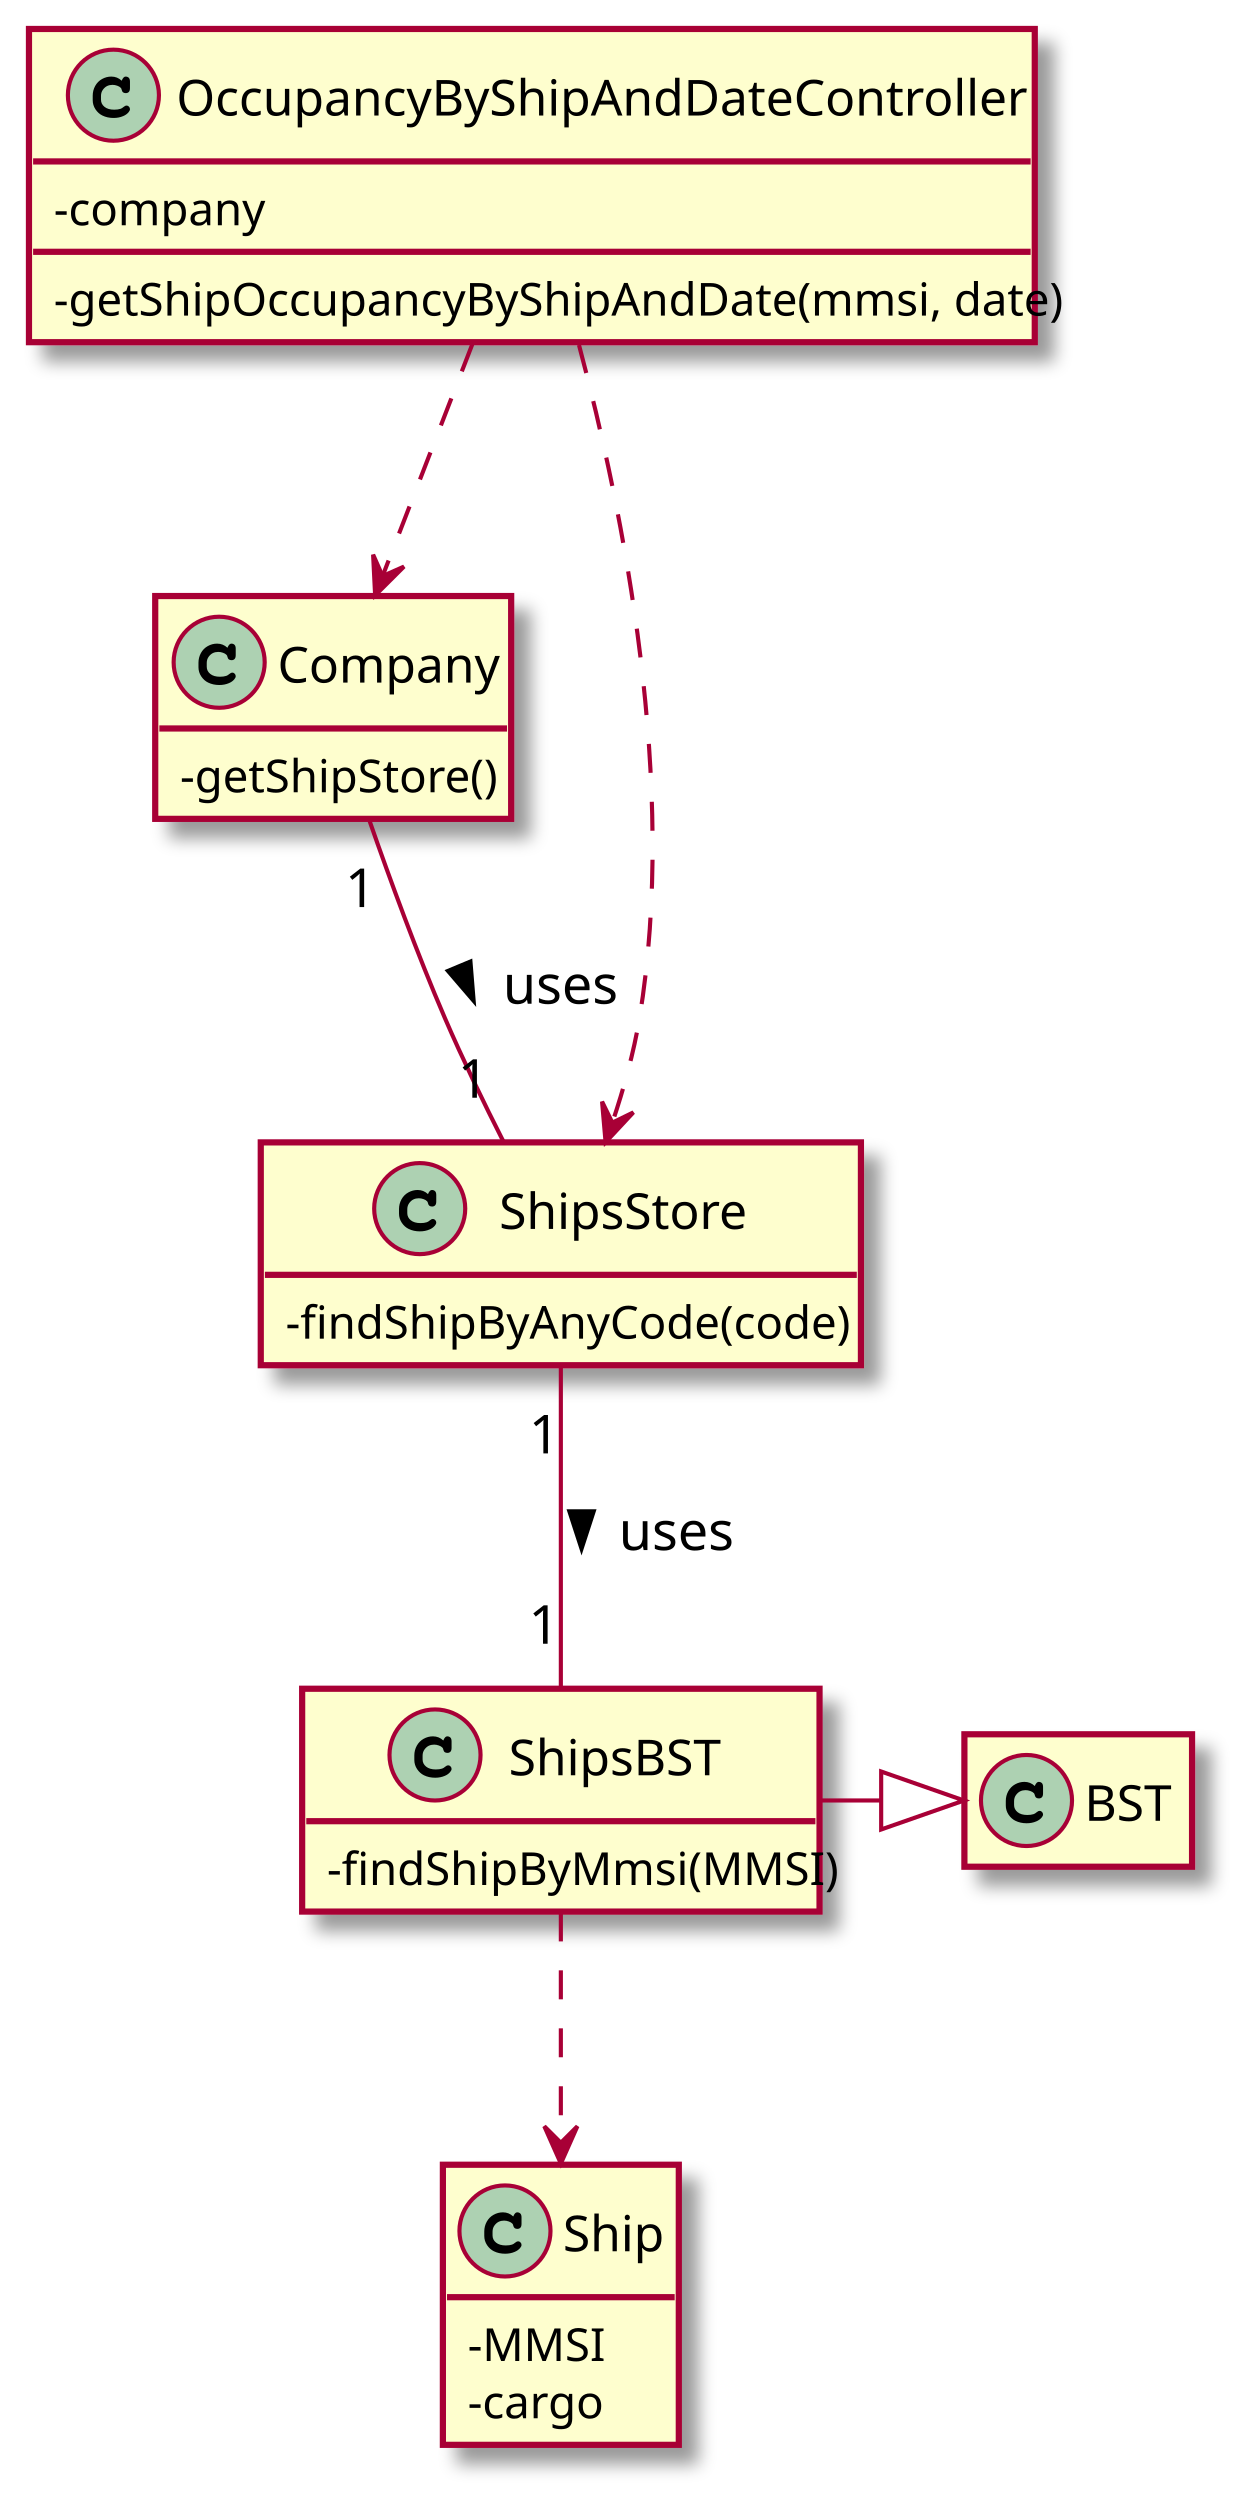
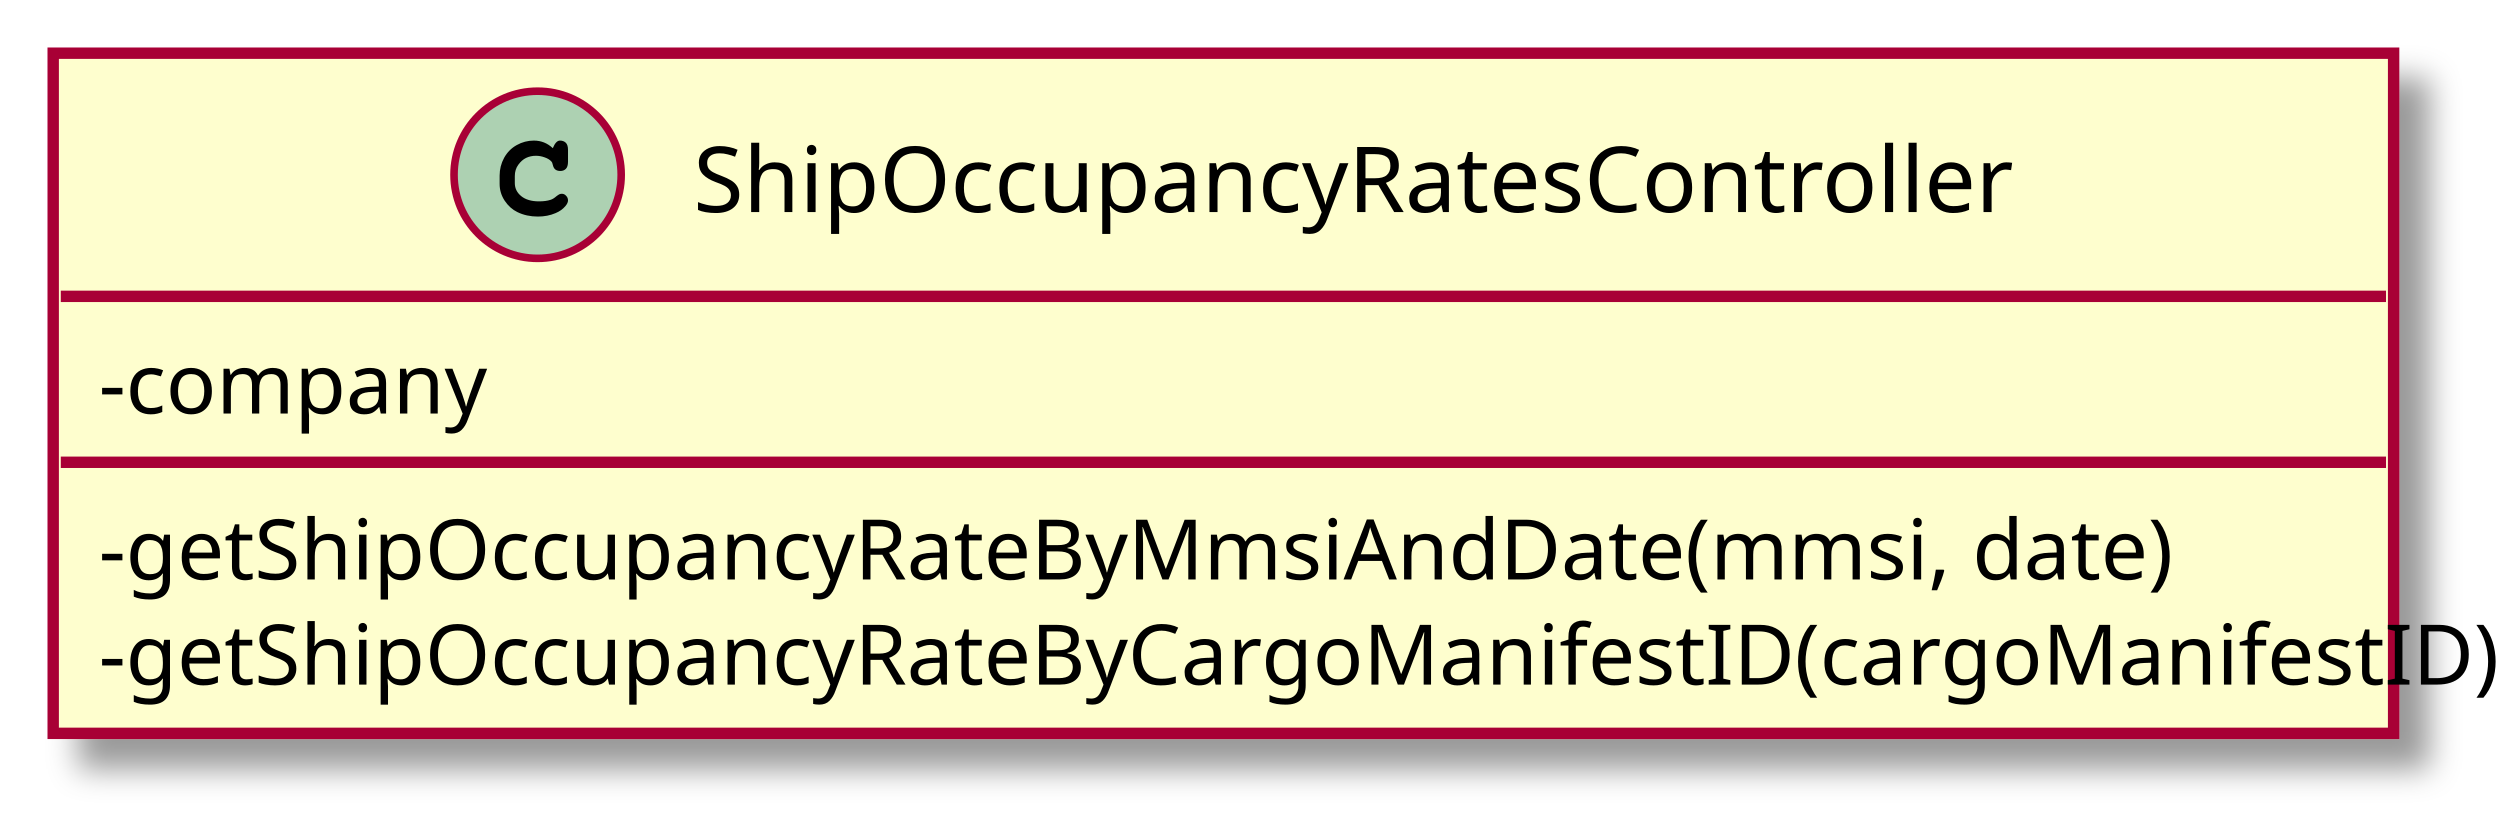
- <svg xmlns="http://www.w3.org/2000/svg" contentScriptType="application/ecmascript" contentStyleType="text/css" height="604px" preserveAspectRatio="none" style="width:302px;height:604px;background:#FFFFFF;" version="1.1" viewBox="0 0 302 604" width="302px" zoomAndPan="magnify">
+ <svg xmlns="http://www.w3.org/2000/svg" contentScriptType="application/ecmascript" contentStyleType="text/css" height="110px" preserveAspectRatio="none" style="width:329px;height:110px;background:#FFFFFF;" version="1.1" viewBox="0 0 329 110" width="329px" zoomAndPan="magnify">
  <defs>
-     <filter height="300%" id="f14f7fsu9xk8sq" width="300%" x="-1" y="-1">
+     <filter height="300%" id="f3236rkwdsa5h" width="300%" x="-1" y="-1">
      <feGaussianBlur result="blurOut" stdDeviation="2.0" />
      <feColorMatrix in="blurOut" result="blurOut2" type="matrix" values="0 0 0 0 0 0 0 0 0 0 0 0 0 0 0 0 0 0 .4 0" />
      <feOffset dx="4.0" dy="4.0" in="blurOut2" result="blurOut3" />
      <feBlend in="SourceGraphic" in2="blurOut3" mode="normal" />
    </filter>
  </defs>
  <g>
-     <rect codeLine="7" fill="#FEFECE" filter="url(#f14f7fsu9xk8sq)" height="75.672" id="OccupancyByShipAndDateController" style="stroke:#A80036;stroke-width:1.5;" width="243" x="7" y="7" />
-     <ellipse cx="27.4" cy="23" fill="#ADD1B2" rx="11" ry="11" style="stroke:#A80036;stroke-width:1.0;" />
-     <path d="M29.4,19.5 Q29.603,19 29.837,18.75 Q30.072,18.5 30.337,18.5 Q30.806,18.5 31.103,18.781 Q31.4,19.062 31.4,19.719 L31.4,21.281 Q31.4,21.938 31.119,22.219 Q30.837,22.5 30.4,22.5 Q30.009,22.5 29.759,22.328 Q29.509,22.156 29.4,21.703 Q29.353,21.391 29.181,21.219 Q28.869,20.891 28.306,20.703 Q27.744,20.5 27.181,20.5 Q26.478,20.5 25.884,20.781 Q25.306,21.062 24.853,21.688 Q24.4,22.312 24.4,23.172 L24.4,24.094 Q24.4,25.125 25.244,25.812 Q26.087,26.5 27.587,26.5 Q28.478,26.5 29.103,26.297 Q29.462,26.188 29.869,25.828 Q30.134,25.625 30.275,25.562 Q30.416,25.5 30.587,25.5 Q30.916,25.5 31.15,25.766 Q31.4,26.016 31.4,26.375 Q31.4,26.719 31.056,27.125 Q30.556,27.719 29.759,28.047 Q28.712,28.5 27.431,28.5 Q25.931,28.5 24.728,27.906 Q23.759,27.438 23.072,26.422 Q22.4,25.406 22.4,24.203 L22.4,23.109 Q22.4,21.859 22.994,20.766 Q23.603,19.672 24.65,19.094 Q25.712,18.5 26.9,18.5 Q27.619,18.5 28.244,18.75 Q28.869,19 29.4,19.5 Z " fill="#000000" />
-     <text fill="#000000" font-family="sans-serif" font-size="12" lengthAdjust="spacing" textLength="199" x="42.6" y="27.91">OccupancyByShipAndDateController</text>
-     <line style="stroke:#A80036;stroke-width:1.5;" x1="8" x2="249" y1="39" y2="39" />
+     <rect codeLine="7" fill="#FEFECE" filter="url(#f3236rkwdsa5h)" height="89.508" id="ShipOccupancyRatesController" style="stroke:#A80036;stroke-width:1.5;" width="308" x="7" y="7" />
+     <ellipse cx="70.75" cy="23" fill="#ADD1B2" rx="11" ry="11" style="stroke:#A80036;stroke-width:1.0;" />
+     <path d="M72.75,19.5 Q72.953,19 73.188,18.75 Q73.422,18.5 73.688,18.5 Q74.156,18.5 74.453,18.781 Q74.75,19.062 74.75,19.719 L74.75,21.281 Q74.75,21.938 74.469,22.219 Q74.188,22.5 73.75,22.5 Q73.359,22.5 73.109,22.328 Q72.859,22.156 72.75,21.703 Q72.703,21.391 72.531,21.219 Q72.219,20.891 71.656,20.703 Q71.094,20.5 70.531,20.5 Q69.828,20.5 69.234,20.781 Q68.656,21.062 68.203,21.688 Q67.75,22.312 67.75,23.172 L67.75,24.094 Q67.75,25.125 68.594,25.812 Q69.438,26.5 70.938,26.5 Q71.828,26.5 72.453,26.297 Q72.812,26.188 73.219,25.828 Q73.484,25.625 73.625,25.562 Q73.766,25.5 73.938,25.5 Q74.266,25.5 74.5,25.766 Q74.75,26.016 74.75,26.375 Q74.75,26.719 74.406,27.125 Q73.906,27.719 73.109,28.047 Q72.062,28.5 70.781,28.5 Q69.281,28.5 68.078,27.906 Q67.109,27.438 66.422,26.422 Q65.75,25.406 65.75,24.203 L65.75,23.109 Q65.75,21.859 66.344,20.766 Q66.953,19.672 68,19.094 Q69.062,18.5 70.25,18.5 Q70.969,18.5 71.594,18.75 Q72.219,19 72.75,19.5 Z " fill="#000000" />
+     <text fill="#000000" font-family="sans-serif" font-size="12" lengthAdjust="spacing" textLength="172" x="91.25" y="27.91">ShipOccupancyRatesController</text>
+     <line style="stroke:#A80036;stroke-width:1.5;" x1="8" x2="314" y1="39" y2="39" />
    <text fill="#000000" font-family="sans-serif" font-size="11" lengthAdjust="spacing" textLength="48" x="13" y="54.419">-company</text>
-     <line style="stroke:#A80036;stroke-width:1.5;" x1="8" x2="249" y1="60.836" y2="60.836" />
-     <text fill="#000000" font-family="sans-serif" font-size="11" lengthAdjust="spacing" textLength="231" x="13" y="76.255">-getShipOccupancyByShipAndDate(mmsi, date)</text>
-     <rect codeLine="12" fill="#FEFECE" filter="url(#f14f7fsu9xk8sq)" height="53.836" id="Company" style="stroke:#A80036;stroke-width:1.5;" width="86" x="37.5" y="144" />
-     <ellipse cx="52.95" cy="160" fill="#ADD1B2" rx="11" ry="11" style="stroke:#A80036;stroke-width:1.0;" />
-     <path d="M54.95,156.5 Q55.153,156 55.388,155.75 Q55.622,155.5 55.888,155.5 Q56.356,155.5 56.653,155.781 Q56.95,156.062 56.95,156.719 L56.95,158.281 Q56.95,158.938 56.669,159.219 Q56.388,159.5 55.95,159.5 Q55.559,159.5 55.309,159.328 Q55.059,159.156 54.95,158.703 Q54.903,158.391 54.731,158.219 Q54.419,157.891 53.856,157.703 Q53.294,157.5 52.731,157.5 Q52.028,157.5 51.434,157.781 Q50.856,158.062 50.403,158.688 Q49.95,159.312 49.95,160.172 L49.95,161.094 Q49.95,162.125 50.794,162.812 Q51.638,163.5 53.138,163.5 Q54.028,163.5 54.653,163.297 Q55.013,163.188 55.419,162.828 Q55.684,162.625 55.825,162.562 Q55.966,162.5 56.138,162.5 Q56.466,162.5 56.7,162.766 Q56.95,163.016 56.95,163.375 Q56.95,163.719 56.606,164.125 Q56.106,164.719 55.309,165.047 Q54.263,165.5 52.981,165.5 Q51.481,165.5 50.278,164.906 Q49.309,164.438 48.622,163.422 Q47.95,162.406 47.95,161.203 L47.95,160.109 Q47.95,158.859 48.544,157.766 Q49.153,156.672 50.2,156.094 Q51.263,155.5 52.45,155.5 Q53.169,155.5 53.794,155.75 Q54.419,156 54.95,156.5 Z " fill="#000000" />
-     <text fill="#000000" font-family="sans-serif" font-size="12" lengthAdjust="spacing" textLength="53" x="67.05" y="164.91">Company</text>
-     <line style="stroke:#A80036;stroke-width:1.5;" x1="38.5" x2="122.5" y1="176" y2="176" />
-     <text fill="#000000" font-family="sans-serif" font-size="11" lengthAdjust="spacing" textLength="74" x="43.5" y="191.419">-getShipStore()</text>
-     <rect codeLine="16" fill="#FEFECE" filter="url(#f14f7fsu9xk8sq)" height="53.836" id="ShipsStore" style="stroke:#A80036;stroke-width:1.5;" width="145" x="63" y="276" />
-     <ellipse cx="101.4" cy="292" fill="#ADD1B2" rx="11" ry="11" style="stroke:#A80036;stroke-width:1.0;" />
-     <path d="M103.4,288.5 Q103.603,288 103.838,287.75 Q104.072,287.5 104.338,287.5 Q104.806,287.5 105.103,287.781 Q105.4,288.062 105.4,288.719 L105.4,290.281 Q105.4,290.938 105.119,291.219 Q104.838,291.5 104.4,291.5 Q104.009,291.5 103.759,291.328 Q103.509,291.156 103.4,290.703 Q103.353,290.391 103.181,290.219 Q102.869,289.891 102.306,289.703 Q101.744,289.5 101.181,289.5 Q100.478,289.5 99.884,289.781 Q99.306,290.062 98.853,290.688 Q98.4,291.312 98.4,292.172 L98.4,293.094 Q98.4,294.125 99.244,294.812 Q100.088,295.5 101.588,295.5 Q102.478,295.5 103.103,295.297 Q103.463,295.188 103.869,294.828 Q104.134,294.625 104.275,294.562 Q104.416,294.5 104.588,294.5 Q104.916,294.5 105.15,294.766 Q105.4,295.016 105.4,295.375 Q105.4,295.719 105.056,296.125 Q104.556,296.719 103.759,297.047 Q102.713,297.5 101.431,297.5 Q99.931,297.5 98.728,296.906 Q97.759,296.438 97.072,295.422 Q96.4,294.406 96.4,293.203 L96.4,292.109 Q96.4,290.859 96.994,289.766 Q97.603,288.672 98.65,288.094 Q99.713,287.5 100.9,287.5 Q101.619,287.5 102.244,287.75 Q102.869,288 103.4,288.5 Z " fill="#000000" />
-     <text fill="#000000" font-family="sans-serif" font-size="12" lengthAdjust="spacing" textLength="61" x="120.6" y="296.91">ShipsStore</text>
-     <line style="stroke:#A80036;stroke-width:1.5;" x1="64" x2="207" y1="308" y2="308" />
-     <text fill="#000000" font-family="sans-serif" font-size="11" lengthAdjust="spacing" textLength="133" x="69" y="323.419">-findShipByAnyCode(code)</text>
-     <rect codeLine="20" fill="#FEFECE" filter="url(#f14f7fsu9xk8sq)" height="53.836" id="ShipsBST" style="stroke:#A80036;stroke-width:1.5;" width="125" x="73" y="408" />
-     <ellipse cx="105.1" cy="424" fill="#ADD1B2" rx="11" ry="11" style="stroke:#A80036;stroke-width:1.0;" />
-     <path d="M107.1,420.5 Q107.303,420 107.537,419.75 Q107.772,419.5 108.037,419.5 Q108.506,419.5 108.803,419.781 Q109.1,420.062 109.1,420.719 L109.1,422.281 Q109.1,422.938 108.819,423.219 Q108.537,423.5 108.1,423.5 Q107.709,423.5 107.459,423.328 Q107.209,423.156 107.1,422.703 Q107.053,422.391 106.881,422.219 Q106.569,421.891 106.006,421.703 Q105.444,421.5 104.881,421.5 Q104.178,421.5 103.584,421.781 Q103.006,422.062 102.553,422.688 Q102.1,423.312 102.1,424.172 L102.1,425.094 Q102.1,426.125 102.944,426.812 Q103.787,427.5 105.287,427.5 Q106.178,427.5 106.803,427.297 Q107.162,427.188 107.569,426.828 Q107.834,426.625 107.975,426.562 Q108.116,426.5 108.287,426.5 Q108.616,426.5 108.85,426.766 Q109.1,427.016 109.1,427.375 Q109.1,427.719 108.756,428.125 Q108.256,428.719 107.459,429.047 Q106.412,429.5 105.131,429.5 Q103.631,429.5 102.428,428.906 Q101.459,428.438 100.772,427.422 Q100.1,426.406 100.1,425.203 L100.1,424.109 Q100.1,422.859 100.694,421.766 Q101.303,420.672 102.35,420.094 Q103.412,419.5 104.6,419.5 Q105.319,419.5 105.944,419.75 Q106.569,420 107.1,420.5 Z " fill="#000000" />
-     <text fill="#000000" font-family="sans-serif" font-size="12" lengthAdjust="spacing" textLength="55" x="122.9" y="428.91">ShipsBST</text>
-     <line style="stroke:#A80036;stroke-width:1.5;" x1="74" x2="197" y1="440" y2="440" />
-     <text fill="#000000" font-family="sans-serif" font-size="11" lengthAdjust="spacing" textLength="113" x="79" y="455.419">-findShipByMmsi(MMSI)</text>
-     <rect codeLine="24" fill="#FEFECE" filter="url(#f14f7fsu9xk8sq)" height="32" id="BST" style="stroke:#A80036;stroke-width:1.5;" width="55" x="233" y="419" />
-     <ellipse cx="248" cy="435" fill="#ADD1B2" rx="11" ry="11" style="stroke:#A80036;stroke-width:1.0;" />
-     <path d="M250,431.5 Q250.203,431 250.438,430.75 Q250.672,430.5 250.938,430.5 Q251.406,430.5 251.703,430.781 Q252,431.062 252,431.719 L252,433.281 Q252,433.938 251.719,434.219 Q251.438,434.5 251,434.5 Q250.609,434.5 250.359,434.328 Q250.109,434.156 250,433.703 Q249.953,433.391 249.781,433.219 Q249.469,432.891 248.906,432.703 Q248.344,432.5 247.781,432.5 Q247.078,432.5 246.484,432.781 Q245.906,433.062 245.453,433.688 Q245,434.312 245,435.172 L245,436.094 Q245,437.125 245.844,437.812 Q246.688,438.5 248.188,438.5 Q249.078,438.5 249.703,438.297 Q250.062,438.188 250.469,437.828 Q250.734,437.625 250.875,437.562 Q251.016,437.5 251.188,437.5 Q251.516,437.5 251.75,437.766 Q252,438.016 252,438.375 Q252,438.719 251.656,439.125 Q251.156,439.719 250.359,440.047 Q249.312,440.5 248.031,440.5 Q246.531,440.5 245.328,439.906 Q244.359,439.438 243.672,438.422 Q243,437.406 243,436.203 L243,435.109 Q243,433.859 243.594,432.766 Q244.203,431.672 245.25,431.094 Q246.312,430.5 247.5,430.5 Q248.219,430.5 248.844,430.75 Q249.469,431 250,431.5 Z " fill="#000000" />
-     <text fill="#000000" font-family="sans-serif" font-size="12" lengthAdjust="spacing" textLength="23" x="262" y="439.91">BST</text>
-     <rect codeLine="26" fill="#FEFECE" filter="url(#f14f7fsu9xk8sq)" height="67.672" id="Ship" style="stroke:#A80036;stroke-width:1.5;" width="57" x="107" y="523" />
-     <ellipse cx="122" cy="539" fill="#ADD1B2" rx="11" ry="11" style="stroke:#A80036;stroke-width:1.0;" />
-     <path d="M124,535.5 Q124.203,535 124.438,534.75 Q124.672,534.5 124.938,534.5 Q125.406,534.5 125.703,534.781 Q126,535.062 126,535.719 L126,537.281 Q126,537.938 125.719,538.219 Q125.438,538.5 125,538.5 Q124.609,538.5 124.359,538.328 Q124.109,538.156 124,537.703 Q123.953,537.391 123.781,537.219 Q123.469,536.891 122.906,536.703 Q122.344,536.5 121.781,536.5 Q121.078,536.5 120.484,536.781 Q119.906,537.062 119.453,537.688 Q119,538.312 119,539.172 L119,540.094 Q119,541.125 119.844,541.812 Q120.688,542.5 122.188,542.5 Q123.078,542.5 123.703,542.297 Q124.062,542.188 124.469,541.828 Q124.734,541.625 124.875,541.562 Q125.016,541.5 125.188,541.5 Q125.516,541.5 125.75,541.766 Q126,542.016 126,542.375 Q126,542.719 125.656,543.125 Q125.156,543.719 124.359,544.047 Q123.312,544.5 122.031,544.5 Q120.531,544.5 119.328,543.906 Q118.359,543.438 117.672,542.422 Q117,541.406 117,540.203 L117,539.109 Q117,537.859 117.594,536.766 Q118.203,535.672 119.25,535.094 Q120.312,534.5 121.5,534.5 Q122.219,534.5 122.844,534.75 Q123.469,535 124,535.5 Z " fill="#000000" />
-     <text fill="#000000" font-family="sans-serif" font-size="12" lengthAdjust="spacing" textLength="25" x="136" y="543.91">Ship</text>
-     <line style="stroke:#A80036;stroke-width:1.5;" x1="108" x2="163" y1="555" y2="555" />
-     <text fill="#000000" font-family="sans-serif" font-size="11" lengthAdjust="spacing" textLength="29" x="113" y="570.419">-MMSI</text>
-     <text fill="#000000" font-family="sans-serif" font-size="11" lengthAdjust="spacing" textLength="32" x="113" y="584.255">-cargo</text>
-     <path codeLine="31" d="M114.1,83.2 C107.18,101.07 98.99,122.23 92.43,139.18 " fill="none" id="OccupancyByShipAndDateController-to-Company" style="stroke:#A80036;stroke-width:1.0;stroke-dasharray:7.0,7.0;" />
-     <polygon fill="#A80036" points="90.63,143.84,97.606,136.887,92.433,139.176,90.144,134.003,90.63,143.84" style="stroke:#A80036;stroke-width:1.0;" />
-     <path codeLine="32" d="M139.88,83.34 C150.63,123.6 163.82,189.52 154.5,246 C153.13,254.3 150.69,263.03 148,271.06 " fill="none" id="OccupancyByShipAndDateController-to-ShipsStore" style="stroke:#A80036;stroke-width:1.0;stroke-dasharray:7.0,7.0;" />
-     <polygon fill="#A80036" points="146.31,275.96,153.023,268.753,147.938,271.233,145.459,266.148,146.31,275.96" style="stroke:#A80036;stroke-width:1.0;" />
-     <path codeLine="33" d="M89.28,198.31 C94.25,212.58 100.79,230.43 107.5,246 C111.76,255.88 116.91,266.5 121.63,275.8 " fill="none" id="Company-ShipsStore" style="stroke:#A80036;stroke-width:1.0;" />
-     <polygon fill="#000000" points="114.426,241.79,113.654,232.311,108.23,234.575,114.426,241.79" style="stroke:#000000;stroke-width:1.0;" />
-     <text fill="#000000" font-family="sans-serif" font-size="13" lengthAdjust="spacing" textLength="28" x="121.5" y="242.495">uses</text>
-     <text fill="#000000" font-family="sans-serif" font-size="13" lengthAdjust="spacing" textLength="7" x="83.369" y="219.141">1</text>
-     <text fill="#000000" font-family="sans-serif" font-size="13" lengthAdjust="spacing" textLength="7" x="110.613" y="265.215">1</text>
-     <path codeLine="34" d="M135.5,330.31 C135.5,352.86 135.5,385.19 135.5,407.73 " fill="none" id="ShipsStore-ShipsBST" style="stroke:#A80036;stroke-width:1.0;" />
-     <polygon fill="#000000" points="140.5,374.176,143.439,365.131,137.561,365.131,140.5,374.176" style="stroke:#000000;stroke-width:1.0;" />
-     <text fill="#000000" font-family="sans-serif" font-size="13" lengthAdjust="spacing" textLength="28" x="149.5" y="374.495">uses</text>
-     <text fill="#000000" font-family="sans-serif" font-size="13" lengthAdjust="spacing" textLength="7" x="127.778" y="351.141">1</text>
-     <text fill="#000000" font-family="sans-serif" font-size="13" lengthAdjust="spacing" textLength="7" x="127.691" y="397.128">1</text>
-     <path codeLine="35" d="M135.5,462.04 C135.5,478.29 135.5,499.51 135.5,517.67 " fill="none" id="ShipsBST-to-Ship" style="stroke:#A80036;stroke-width:1.0;stroke-dasharray:7.0,7.0;" />
-     <polygon fill="#A80036" points="135.5,522.7,139.5,513.7,135.5,517.7,131.5,513.7,135.5,522.7" style="stroke:#A80036;stroke-width:1.0;" />
-     <path codeLine="36" d="M198.49,435 C203.24,435 207.98,435 212.73,435 " fill="none" id="ShipsBST-to-BST" style="stroke:#A80036;stroke-width:1.0;" />
-     <polygon fill="none" points="212.89,428,232.89,435,212.89,442,212.89,428" style="stroke:#A80036;stroke-width:1.0;" />
+     <line style="stroke:#A80036;stroke-width:1.5;" x1="8" x2="314" y1="60.836" y2="60.836" />
+     <text fill="#000000" font-family="sans-serif" font-size="11" lengthAdjust="spacing" textLength="256" x="13" y="76.255">-getShipOccupancyRateByMmsiAndDate(mmsi, date)</text>
+     <text fill="#000000" font-family="sans-serif" font-size="11" lengthAdjust="spacing" textLength="296" x="13" y="90.091">-getShipOccupancyRateByCargoManifestID(cargoManifestID)</text>
  </g>
</svg>
